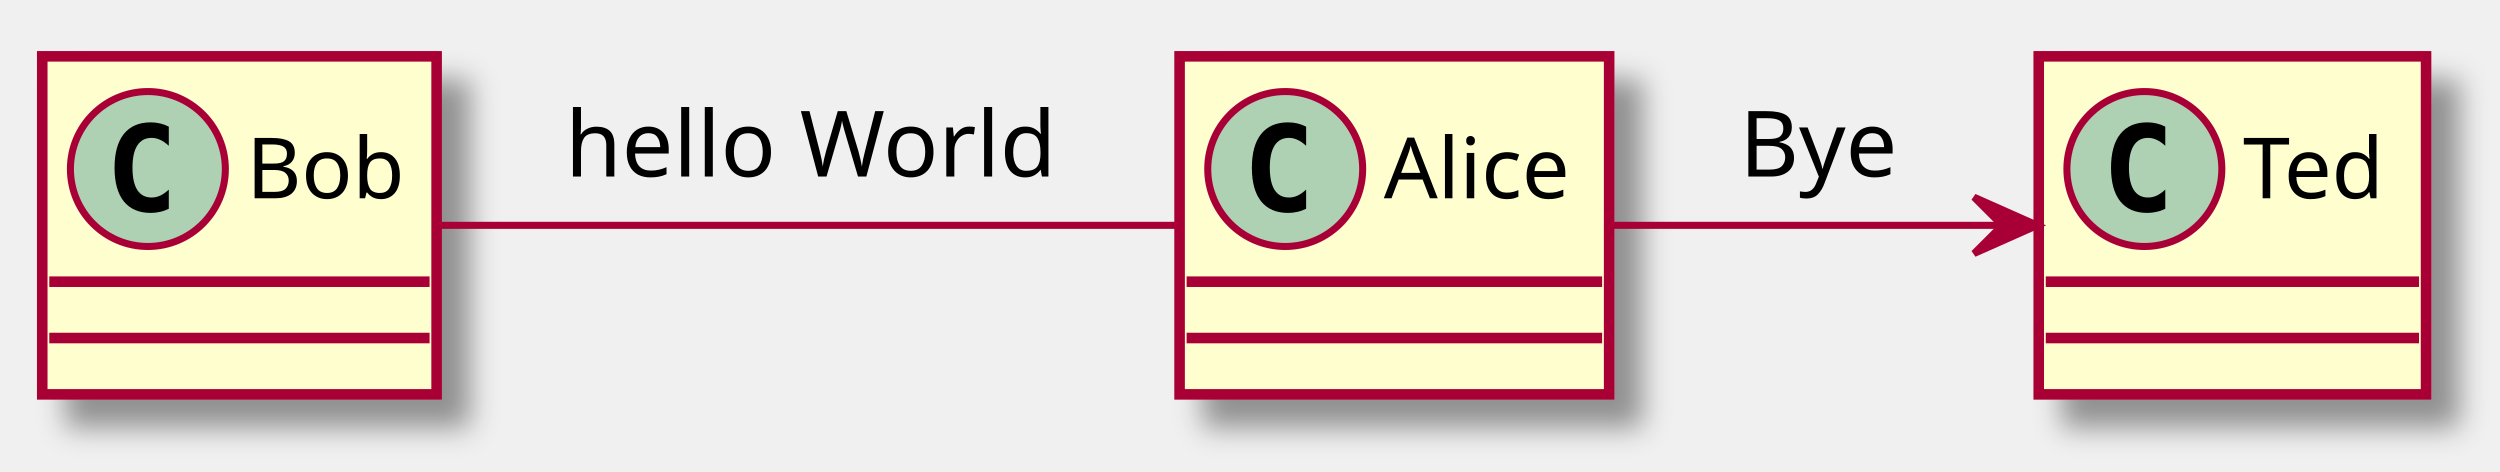
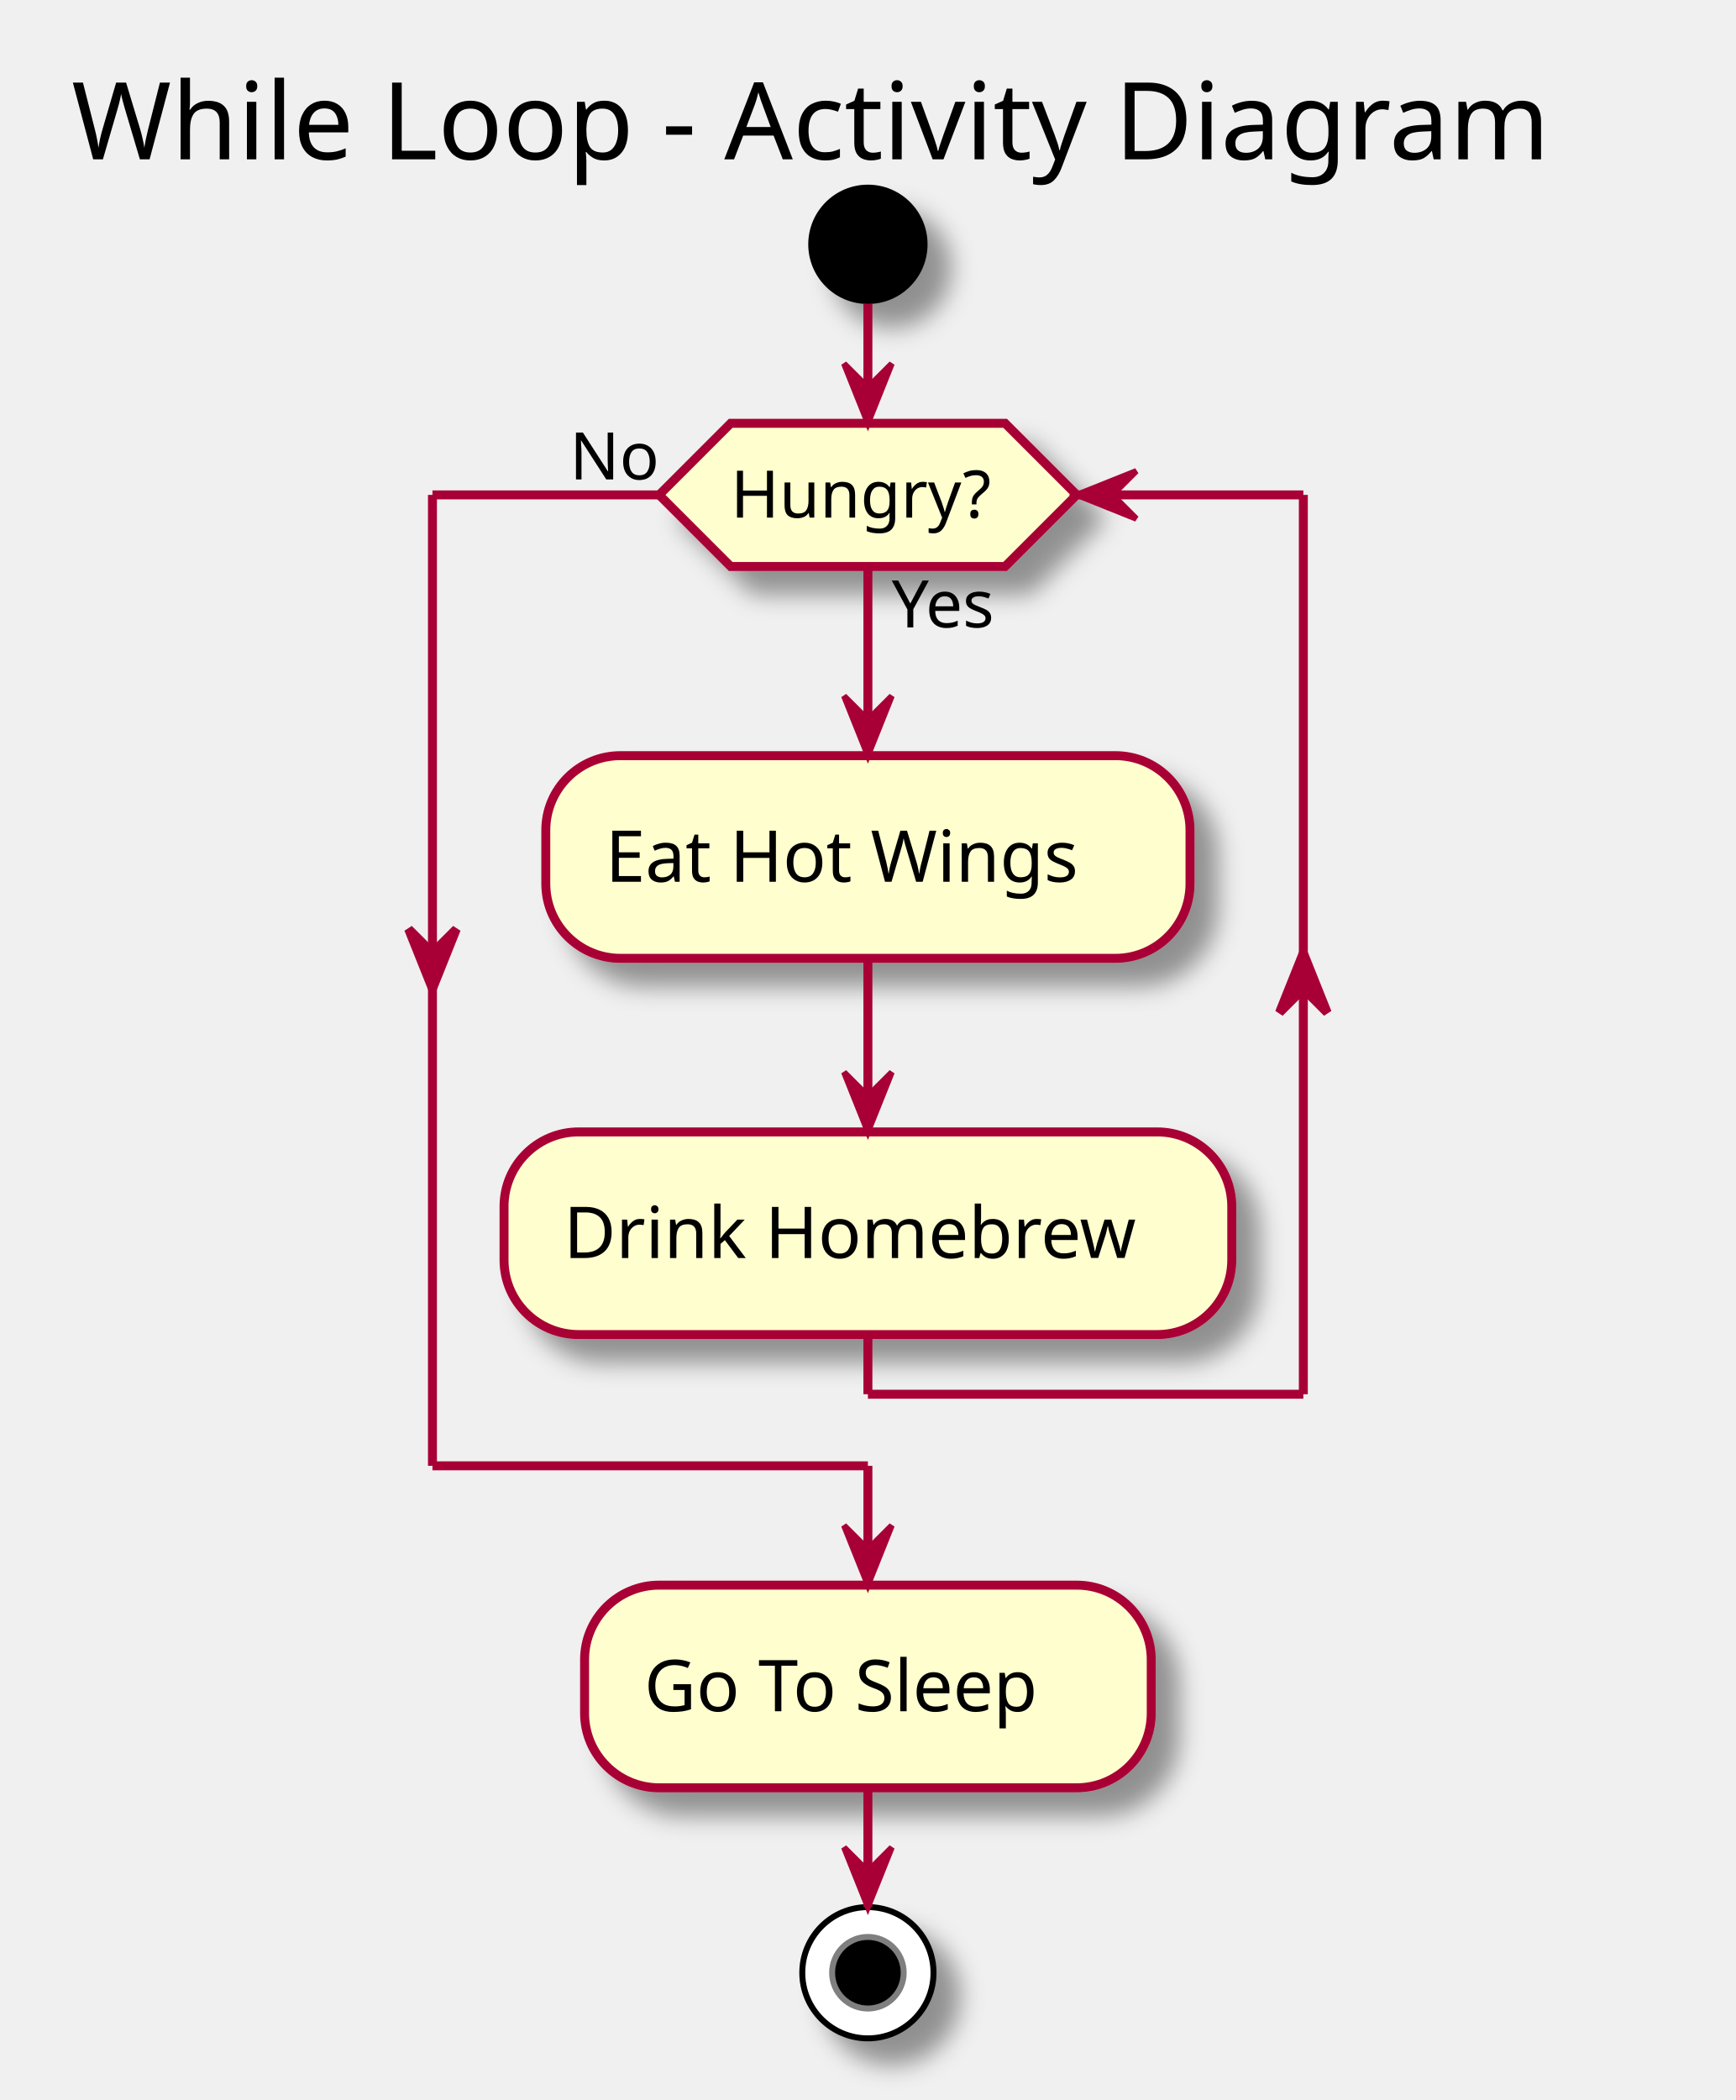
- <svg xmlns="http://www.w3.org/2000/svg" contentScriptType="application/ecmascript" contentStyleType="text/css" height="67px" preserveAspectRatio="none" style="width:355px;height:67px;" version="1.1" viewBox="0 0 355 67" width="355px" zoomAndPan="magnify">
+ <svg xmlns="http://www.w3.org/2000/svg" contentScriptType="application/ecmascript" contentStyleType="text/css" height="352px" preserveAspectRatio="none" style="width:291px;height:352px;" version="1.1" viewBox="0 0 291 352" width="291px" zoomAndPan="magnify">
  <defs>
-     <filter height="300%" id="f1gcoca3vx39uc" width="300%" x="-1" y="-1">
+     <filter height="300%" id="f1mohbdy2teo94" width="300%" x="-1" y="-1">
      <feGaussianBlur result="blurOut" stdDeviation="2.0" />
      <feColorMatrix in="blurOut" result="blurOut2" type="matrix" values="0 0 0 0 0 0 0 0 0 0 0 0 0 0 0 0 0 0 .4 0" />
      <feOffset dx="4.0" dy="4.0" in="blurOut2" result="blurOut3" />
      <feBlend in="SourceGraphic" in2="blurOut3" mode="normal" />
    </filter>
  </defs>
  <g>
-     <rect fill="#FEFECE" filter="url(#f1gcoca3vx39uc)" height="48" id="Bob" style="stroke: #A80036; stroke-width: 1.5;" width="56" x="6" y="8" />
-     <ellipse cx="21" cy="24" fill="#ADD1B2" rx="11" ry="11" style="stroke: #A80036; stroke-width: 1.0;" />
-     <path d="M23.969,29.641 Q23.391,29.938 22.75,30.078 Q22.109,30.234 21.406,30.234 Q18.906,30.234 17.578,28.594 Q16.266,26.938 16.266,23.812 Q16.266,20.688 17.578,19.031 Q18.906,17.375 21.406,17.375 Q22.109,17.375 22.75,17.531 Q23.406,17.688 23.969,17.984 L23.969,20.703 Q23.344,20.125 22.75,19.859 Q22.156,19.578 21.531,19.578 Q20.188,19.578 19.5,20.656 Q18.812,21.719 18.812,23.812 Q18.812,25.906 19.5,26.984 Q20.188,28.047 21.531,28.047 Q22.156,28.047 22.75,27.781 Q23.344,27.5 23.969,26.922 L23.969,29.641 Z " />
-     <text fill="#000000" font-family="sans-serif" font-size="12" lengthAdjust="spacingAndGlyphs" textLength="24" x="35" y="28.154">Bob</text>
-     <line style="stroke: #A80036; stroke-width: 1.5;" x1="7" x2="61" y1="40" y2="40" />
-     <line style="stroke: #A80036; stroke-width: 1.5;" x1="7" x2="61" y1="48" y2="48" />
-     <rect fill="#FEFECE" filter="url(#f1gcoca3vx39uc)" height="48" id="Alice" style="stroke: #A80036; stroke-width: 1.5;" width="61" x="167.5" y="8" />
-     <ellipse cx="182.5" cy="24" fill="#ADD1B2" rx="11" ry="11" style="stroke: #A80036; stroke-width: 1.0;" />
-     <path d="M185.469,29.641 Q184.891,29.938 184.25,30.078 Q183.609,30.234 182.906,30.234 Q180.406,30.234 179.078,28.594 Q177.766,26.938 177.766,23.812 Q177.766,20.688 179.078,19.031 Q180.406,17.375 182.906,17.375 Q183.609,17.375 184.25,17.531 Q184.906,17.688 185.469,17.984 L185.469,20.703 Q184.844,20.125 184.25,19.859 Q183.656,19.578 183.031,19.578 Q181.688,19.578 181,20.656 Q180.312,21.719 180.312,23.812 Q180.312,25.906 181,26.984 Q181.688,28.047 183.031,28.047 Q183.656,28.047 184.25,27.781 Q184.844,27.5 185.469,26.922 L185.469,29.641 Z " />
-     <text fill="#000000" font-family="sans-serif" font-size="12" lengthAdjust="spacingAndGlyphs" textLength="29" x="196.5" y="28.154">Alice</text>
-     <line style="stroke: #A80036; stroke-width: 1.5;" x1="168.5" x2="227.5" y1="40" y2="40" />
-     <line style="stroke: #A80036; stroke-width: 1.5;" x1="168.5" x2="227.5" y1="48" y2="48" />
-     <rect fill="#FEFECE" filter="url(#f1gcoca3vx39uc)" height="48" id="Ted" style="stroke: #A80036; stroke-width: 1.5;" width="55" x="289.5" y="8" />
-     <ellipse cx="304.5" cy="24" fill="#ADD1B2" rx="11" ry="11" style="stroke: #A80036; stroke-width: 1.0;" />
-     <path d="M307.469,29.641 Q306.891,29.938 306.25,30.078 Q305.609,30.234 304.906,30.234 Q302.406,30.234 301.078,28.594 Q299.766,26.938 299.766,23.812 Q299.766,20.688 301.078,19.031 Q302.406,17.375 304.906,17.375 Q305.609,17.375 306.25,17.531 Q306.906,17.688 307.469,17.984 L307.469,20.703 Q306.844,20.125 306.25,19.859 Q305.656,19.578 305.031,19.578 Q303.688,19.578 303,20.656 Q302.312,21.719 302.312,23.812 Q302.312,25.906 303,26.984 Q303.688,28.047 305.031,28.047 Q305.656,28.047 306.25,27.781 Q306.844,27.5 307.469,26.922 L307.469,29.641 Z " />
-     <text fill="#000000" font-family="sans-serif" font-size="12" lengthAdjust="spacingAndGlyphs" textLength="23" x="318.5" y="28.154">Ted</text>
-     <line style="stroke: #A80036; stroke-width: 1.5;" x1="290.5" x2="343.5" y1="40" y2="40" />
-     <line style="stroke: #A80036; stroke-width: 1.5;" x1="290.5" x2="343.5" y1="48" y2="48" />
-     <path d="M62.19,32 C91.5,32 137.22,32 167.39,32 " fill="none" id="Bob-Alice" style="stroke: #A80036; stroke-width: 1.0;" />
-     <text fill="#000000" font-family="sans-serif" font-size="13" lengthAdjust="spacingAndGlyphs" textLength="69" x="80.25" y="25.067">hello World</text>
-     <path d="M228.65,32 C245.62,32 266.73,32 284.06,32 " fill="none" id="Alice-&gt;Ted" style="stroke: #A80036; stroke-width: 1.0;" />
-     <polygon fill="#A80036" points="289.31,32,280.31,28,284.31,32,280.31,36,289.31,32" style="stroke: #A80036; stroke-width: 1.0;" />
-     <text fill="#000000" font-family="sans-serif" font-size="13" lengthAdjust="spacingAndGlyphs" textLength="24" x="247" y="25.067">Bye</text>
+     <text fill="#000000" font-family="sans-serif" font-size="18" lengthAdjust="spacingAndGlyphs" textLength="267" x="12" y="26.708">While Loop - Activity Diagram</text>
+     <ellipse cx="145.5" cy="40.953" fill="#000000" filter="url(#f1mohbdy2teo94)" rx="10" ry="10" style="stroke: none; stroke-width: 1.0;" />
+     <rect fill="#FEFECE" filter="url(#f1mohbdy2teo94)" height="33.969" rx="12.5" ry="12.5" style="stroke: #A80036; stroke-width: 1.5;" width="108" x="91.5" y="126.664" />
+     <text fill="#000000" font-family="sans-serif" font-size="12" lengthAdjust="spacingAndGlyphs" textLength="88" x="101.5" y="147.802">Eat Hot Wings</text>
+     <rect fill="#FEFECE" filter="url(#f1mohbdy2teo94)" height="33.969" rx="12.5" ry="12.5" style="stroke: #A80036; stroke-width: 1.5;" width="122" x="84.5" y="189.73" />
+     <text fill="#000000" font-family="sans-serif" font-size="12" lengthAdjust="spacingAndGlyphs" textLength="102" x="94.5" y="210.869">Drink Homebrew</text>
+     <polygon fill="#FEFECE" filter="url(#f1mohbdy2teo94)" points="122.5,70.953,168.5,70.953,180.5,82.953,168.5,94.953,122.5,94.953,110.5,82.953,122.5,70.953" style="stroke: #A80036; stroke-width: 1.5;" />
+     <text fill="#000000" font-family="sans-serif" font-size="11" lengthAdjust="spacingAndGlyphs" textLength="21" x="149.5" y="105.164">Yes</text>
+     <text fill="#000000" font-family="sans-serif" font-size="11" lengthAdjust="spacingAndGlyphs" textLength="46" x="122.5" y="86.761">Hungry?</text>
+     <text fill="#000000" font-family="sans-serif" font-size="11" lengthAdjust="spacingAndGlyphs" textLength="15" x="95.5" y="80.359">No</text>
+     <rect fill="#FEFECE" filter="url(#f1mohbdy2teo94)" height="33.969" rx="12.5" ry="12.5" style="stroke: #A80036; stroke-width: 1.5;" width="95" x="98" y="265.699" />
+     <text fill="#000000" font-family="sans-serif" font-size="12" lengthAdjust="spacingAndGlyphs" textLength="75" x="108" y="286.837">Go To Sleep</text>
+     <ellipse cx="145.5" cy="330.668" fill="#FFFFFF" filter="url(#f1mohbdy2teo94)" rx="11" ry="11" style="stroke: #000000; stroke-width: 1.0;" />
+     <ellipse cx="145.5" cy="330.668" fill="#000000" rx="6" ry="6" style="stroke: #7F7F7F; stroke-width: 1.0;" />
+     <line style="stroke: #A80036; stroke-width: 1.5;" x1="145.5" x2="145.5" y1="160.632" y2="189.73" />
+     <polygon fill="#A80036" points="141.5,179.73,145.5,189.73,149.5,179.73,145.5,183.73" style="stroke: #A80036; stroke-width: 1.0;" />
+     <line style="stroke: #A80036; stroke-width: 1.5;" x1="145.5" x2="145.5" y1="94.953" y2="126.664" />
+     <polygon fill="#A80036" points="141.5,116.664,145.5,126.664,149.5,116.664,145.5,120.664" style="stroke: #A80036; stroke-width: 1.0;" />
+     <line style="stroke: #A80036; stroke-width: 1.5;" x1="145.5" x2="145.5" y1="223.699" y2="233.699" />
+     <line style="stroke: #A80036; stroke-width: 1.5;" x1="145.5" x2="218.5" y1="233.699" y2="233.699" />
+     <polygon fill="#A80036" points="214.5,169.73,218.5,159.73,222.5,169.73,218.5,165.73" style="stroke: #A80036; stroke-width: 1.5;" />
+     <line style="stroke: #A80036; stroke-width: 1.5;" x1="218.5" x2="218.5" y1="82.953" y2="233.699" />
+     <line style="stroke: #A80036; stroke-width: 1.5;" x1="218.5" x2="180.5" y1="82.953" y2="82.953" />
+     <polygon fill="#A80036" points="190.5,78.953,180.5,82.953,190.5,86.953,186.5,82.953" style="stroke: #A80036; stroke-width: 1.0;" />
+     <line style="stroke: #A80036; stroke-width: 1.5;" x1="110.5" x2="72.5" y1="82.953" y2="82.953" />
+     <polygon fill="#A80036" points="68.5,155.73,72.5,165.73,76.5,155.73,72.5,159.73" style="stroke: #A80036; stroke-width: 1.5;" />
+     <line style="stroke: #A80036; stroke-width: 1.5;" x1="72.5" x2="72.5" y1="82.953" y2="245.699" />
+     <line style="stroke: #A80036; stroke-width: 1.5;" x1="72.5" x2="145.5" y1="245.699" y2="245.699" />
+     <line style="stroke: #A80036; stroke-width: 1.5;" x1="145.5" x2="145.5" y1="245.699" y2="265.699" />
+     <polygon fill="#A80036" points="141.5,255.699,145.5,265.699,149.5,255.699,145.5,259.699" style="stroke: #A80036; stroke-width: 1.0;" />
+     <line style="stroke: #A80036; stroke-width: 1.5;" x1="145.5" x2="145.5" y1="50.953" y2="70.953" />
+     <polygon fill="#A80036" points="141.5,60.953,145.5,70.953,149.5,60.953,145.5,64.953" style="stroke: #A80036; stroke-width: 1.0;" />
+     <line style="stroke: #A80036; stroke-width: 1.5;" x1="145.5" x2="145.5" y1="299.668" y2="319.668" />
+     <polygon fill="#A80036" points="141.5,309.668,145.5,319.668,149.5,309.668,145.5,313.668" style="stroke: #A80036; stroke-width: 1.0;" />
  </g>
</svg>
